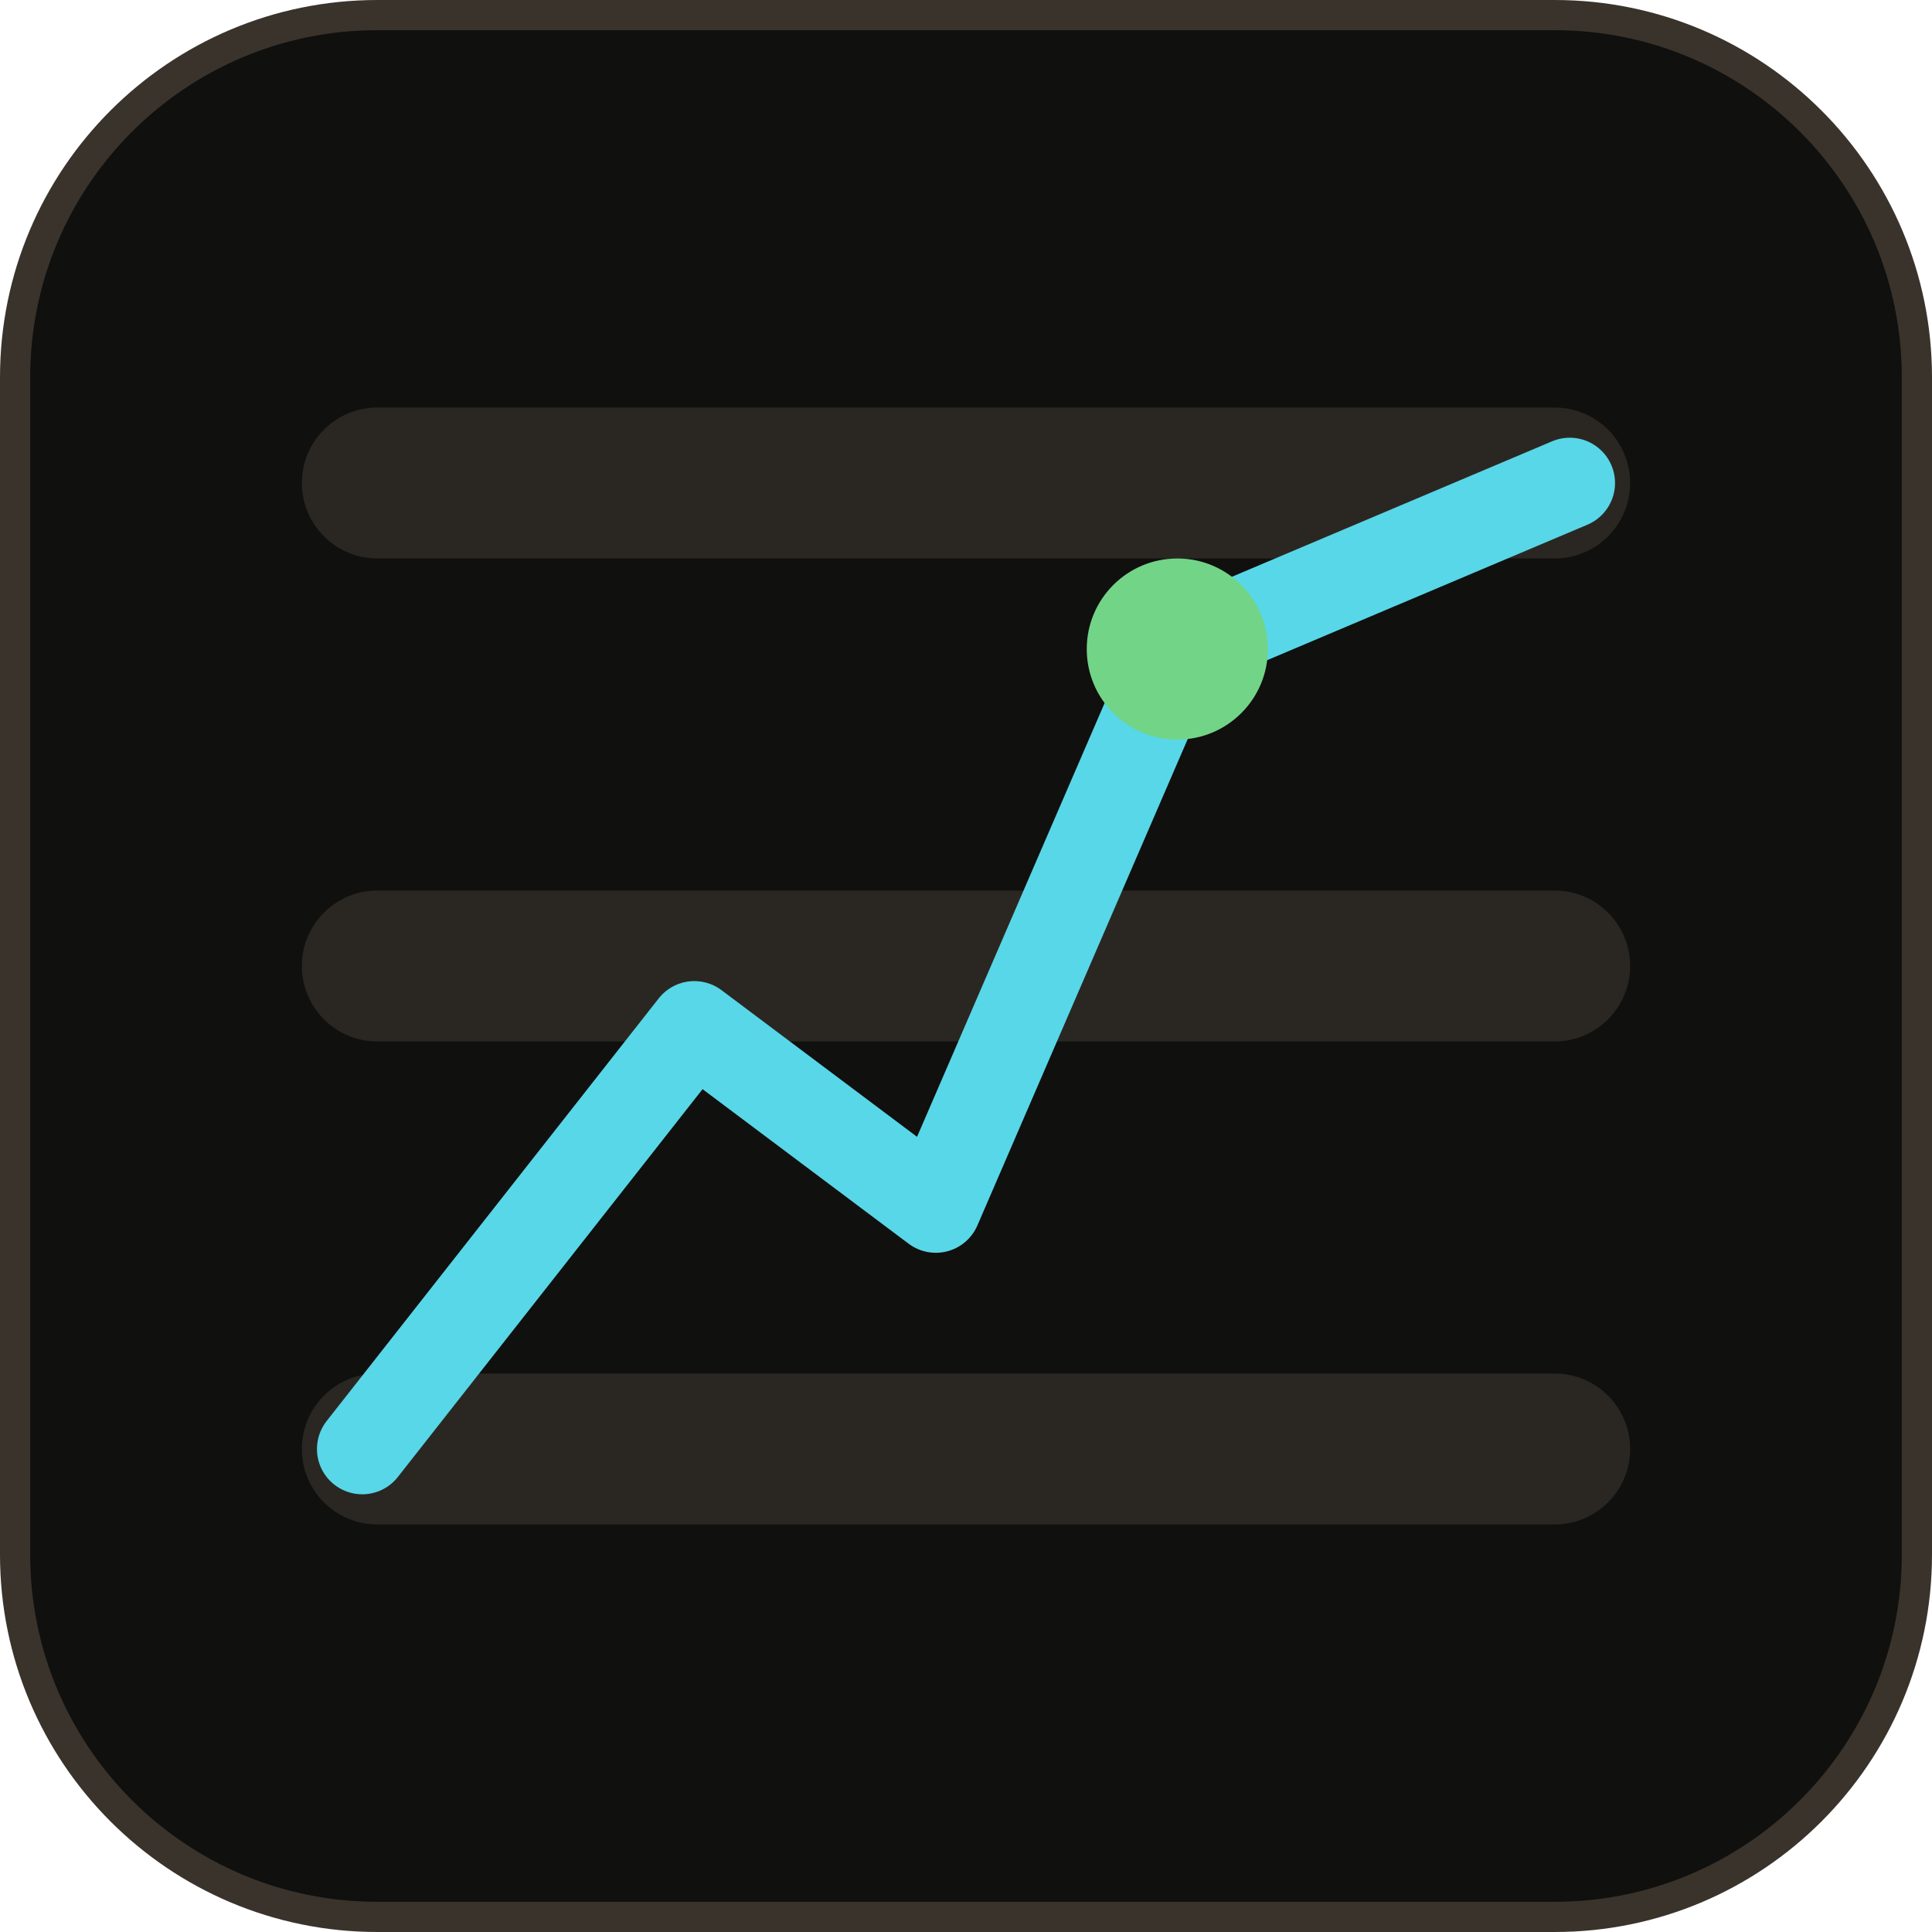
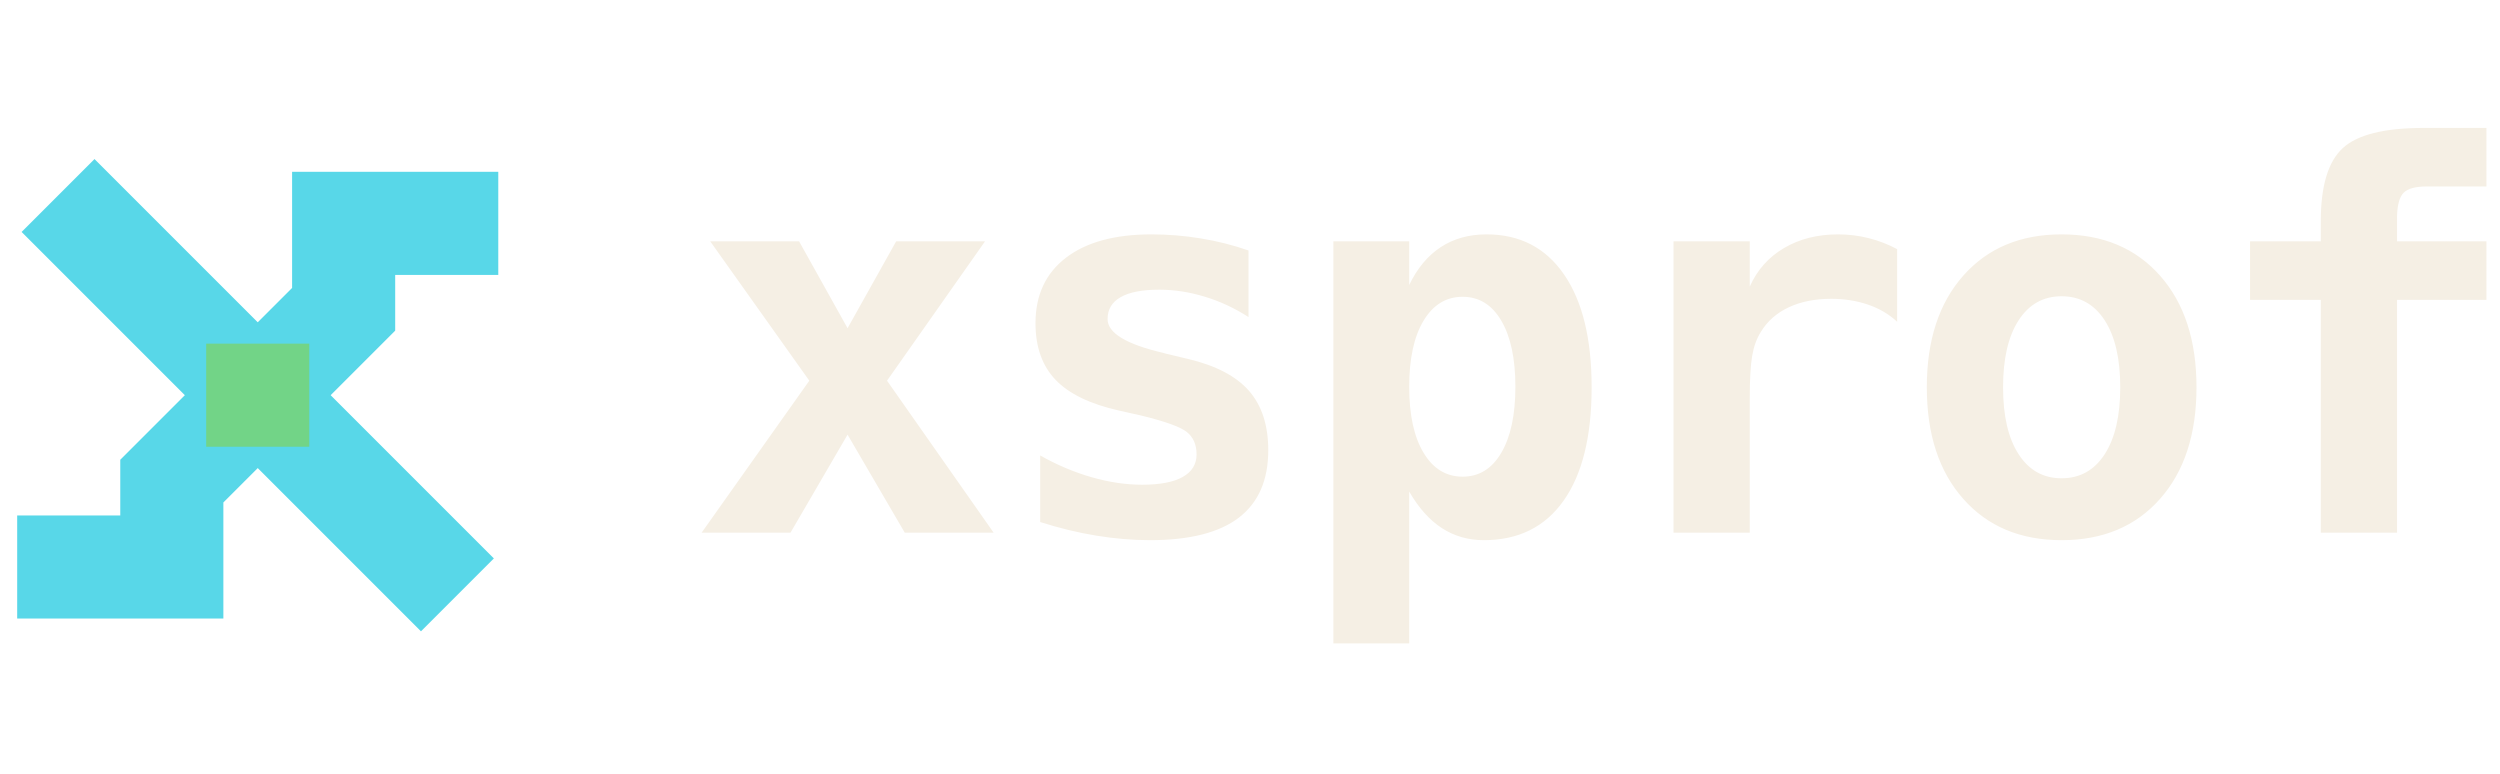
- <svg xmlns="http://www.w3.org/2000/svg" width="128" height="128" viewBox="0 0 128 128" role="img" aria-label="xsprof">
-   <rect x="1" y="1" width="126" height="126" rx="24" fill="#10100e" stroke="#3a332b" stroke-width="2" />
-   <g fill="#2a2723">
-     <rect x="20" y="27" width="88" height="10" rx="5" />
-     <rect x="20" y="59" width="88" height="10" rx="5" />
-     <rect x="20" y="91" width="88" height="10" rx="5" />
+ <svg xmlns="http://www.w3.org/2000/svg" width="291" height="90" viewBox="0 0 291 90" role="img" aria-label="xsprof — read-only scheduler and memory profiler">
+   <g transform="translate(-2 14)">
+     <g fill="none" stroke="#58d7e8" stroke-width="12" stroke-linecap="square" stroke-linejoin="miter">
+       <path d="M13 13 L51 51" />
+       <path d="M10 52 H22 V42 L42 22 V12 H54" />
+     </g>
+     <rect x="26" y="26" width="12" height="12" fill="#72d487" />
  </g>
-   <path d="M24 96 L46 68 L62 80 L78 43 L104 32" fill="none" stroke="#58d7e8" stroke-width="6" stroke-linecap="round" stroke-linejoin="round" />
-   <circle cx="78" cy="43" r="6" fill="#72d487" />
+   <text x="80" y="62" font-family="JetBrains Mono, ui-monospace, SFMono-Regular, Menlo, Consolas, monospace" font-size="62" font-weight="700" letter-spacing="-2" fill="#f5efe4">xsprof</text>
</svg>
